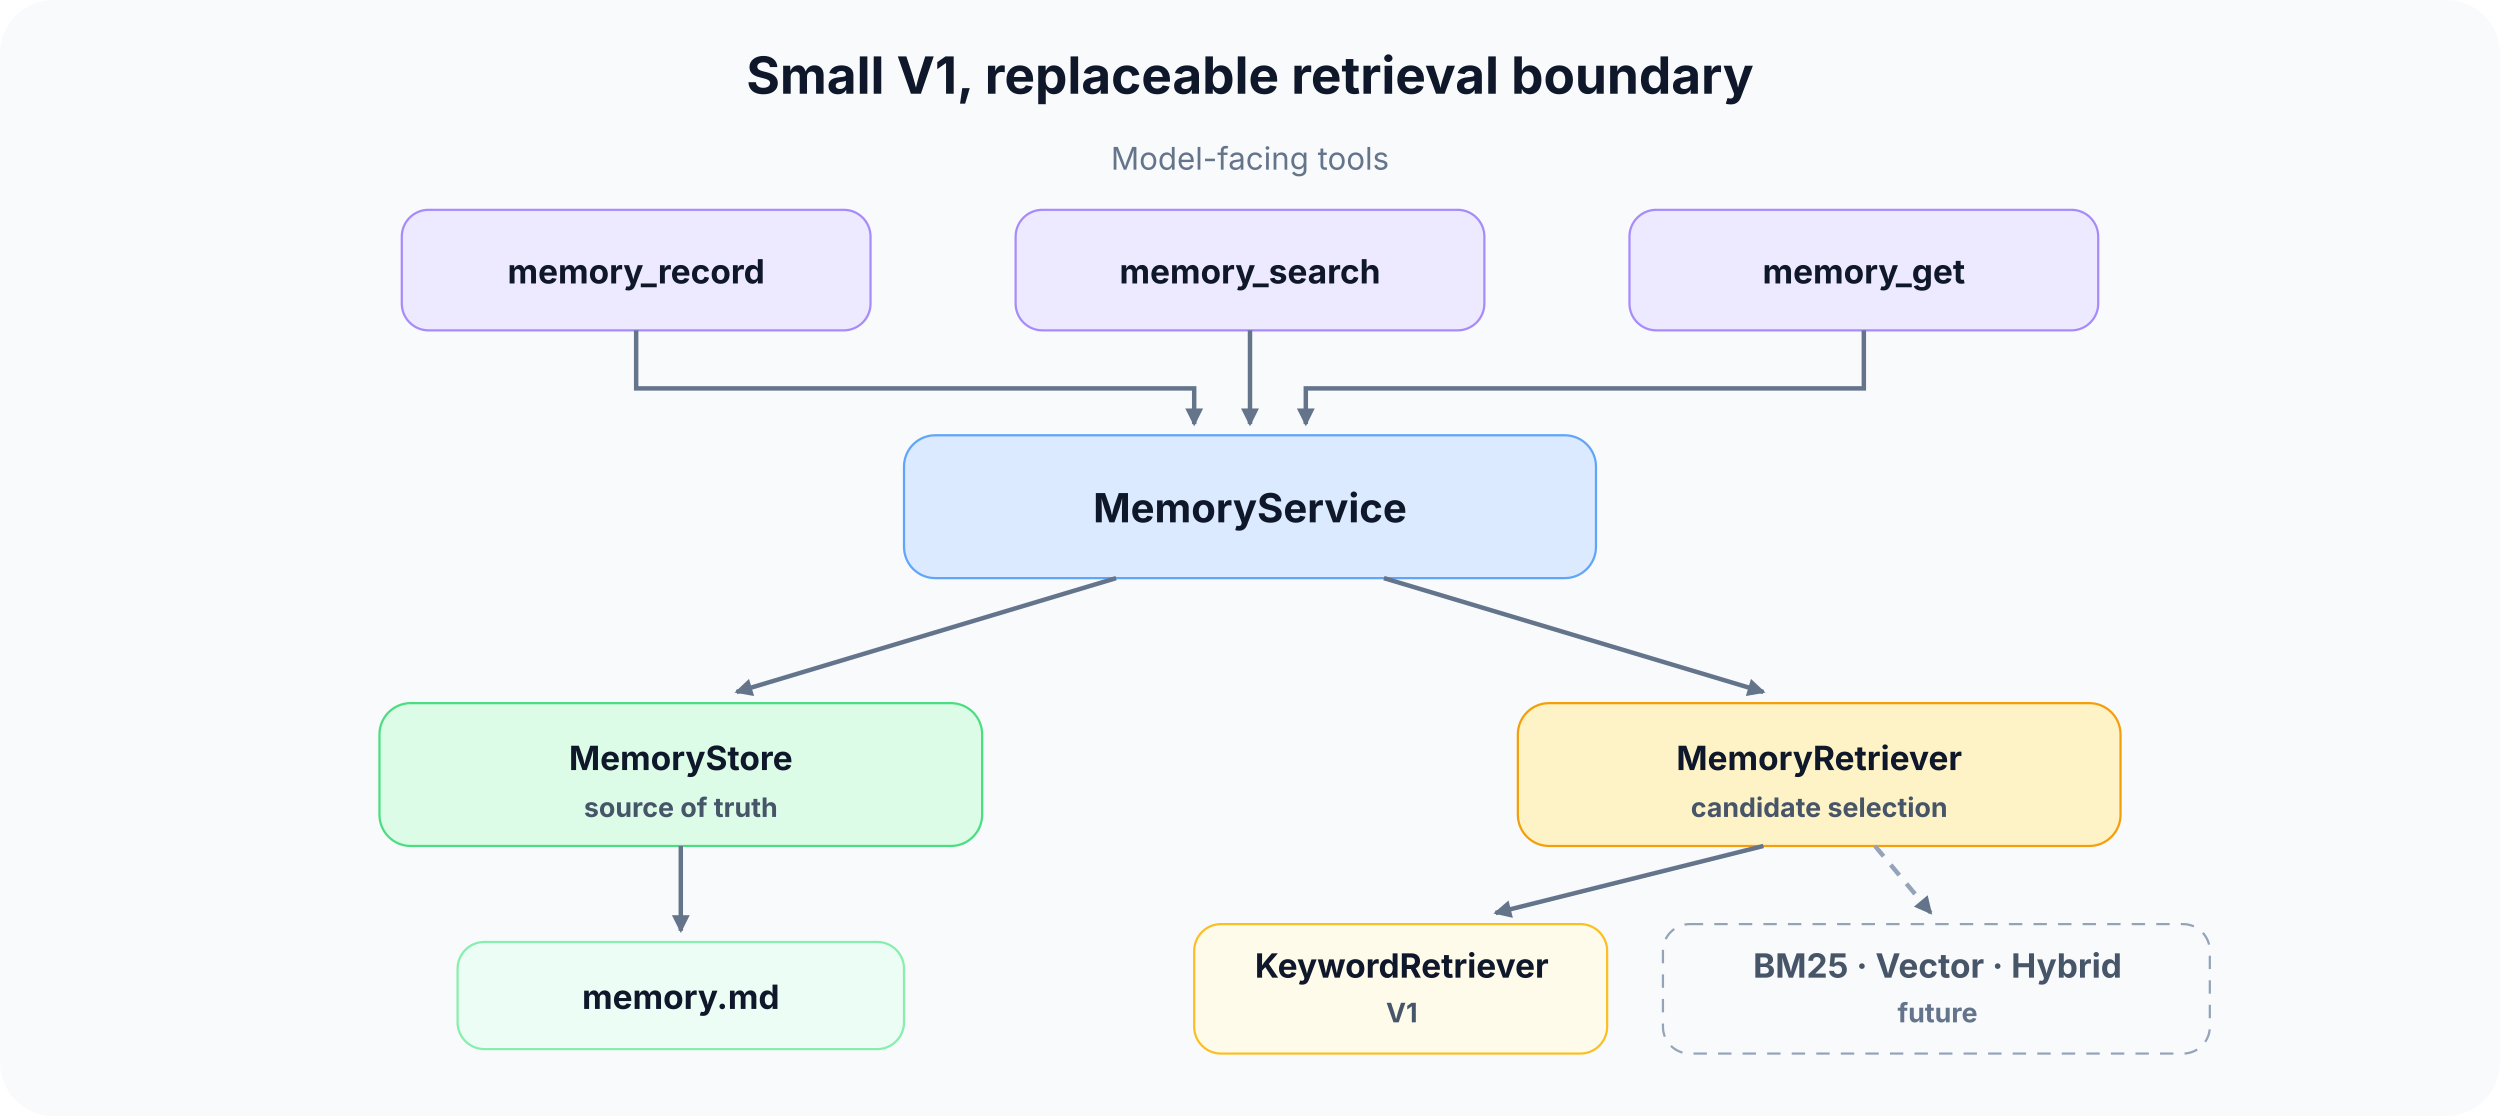
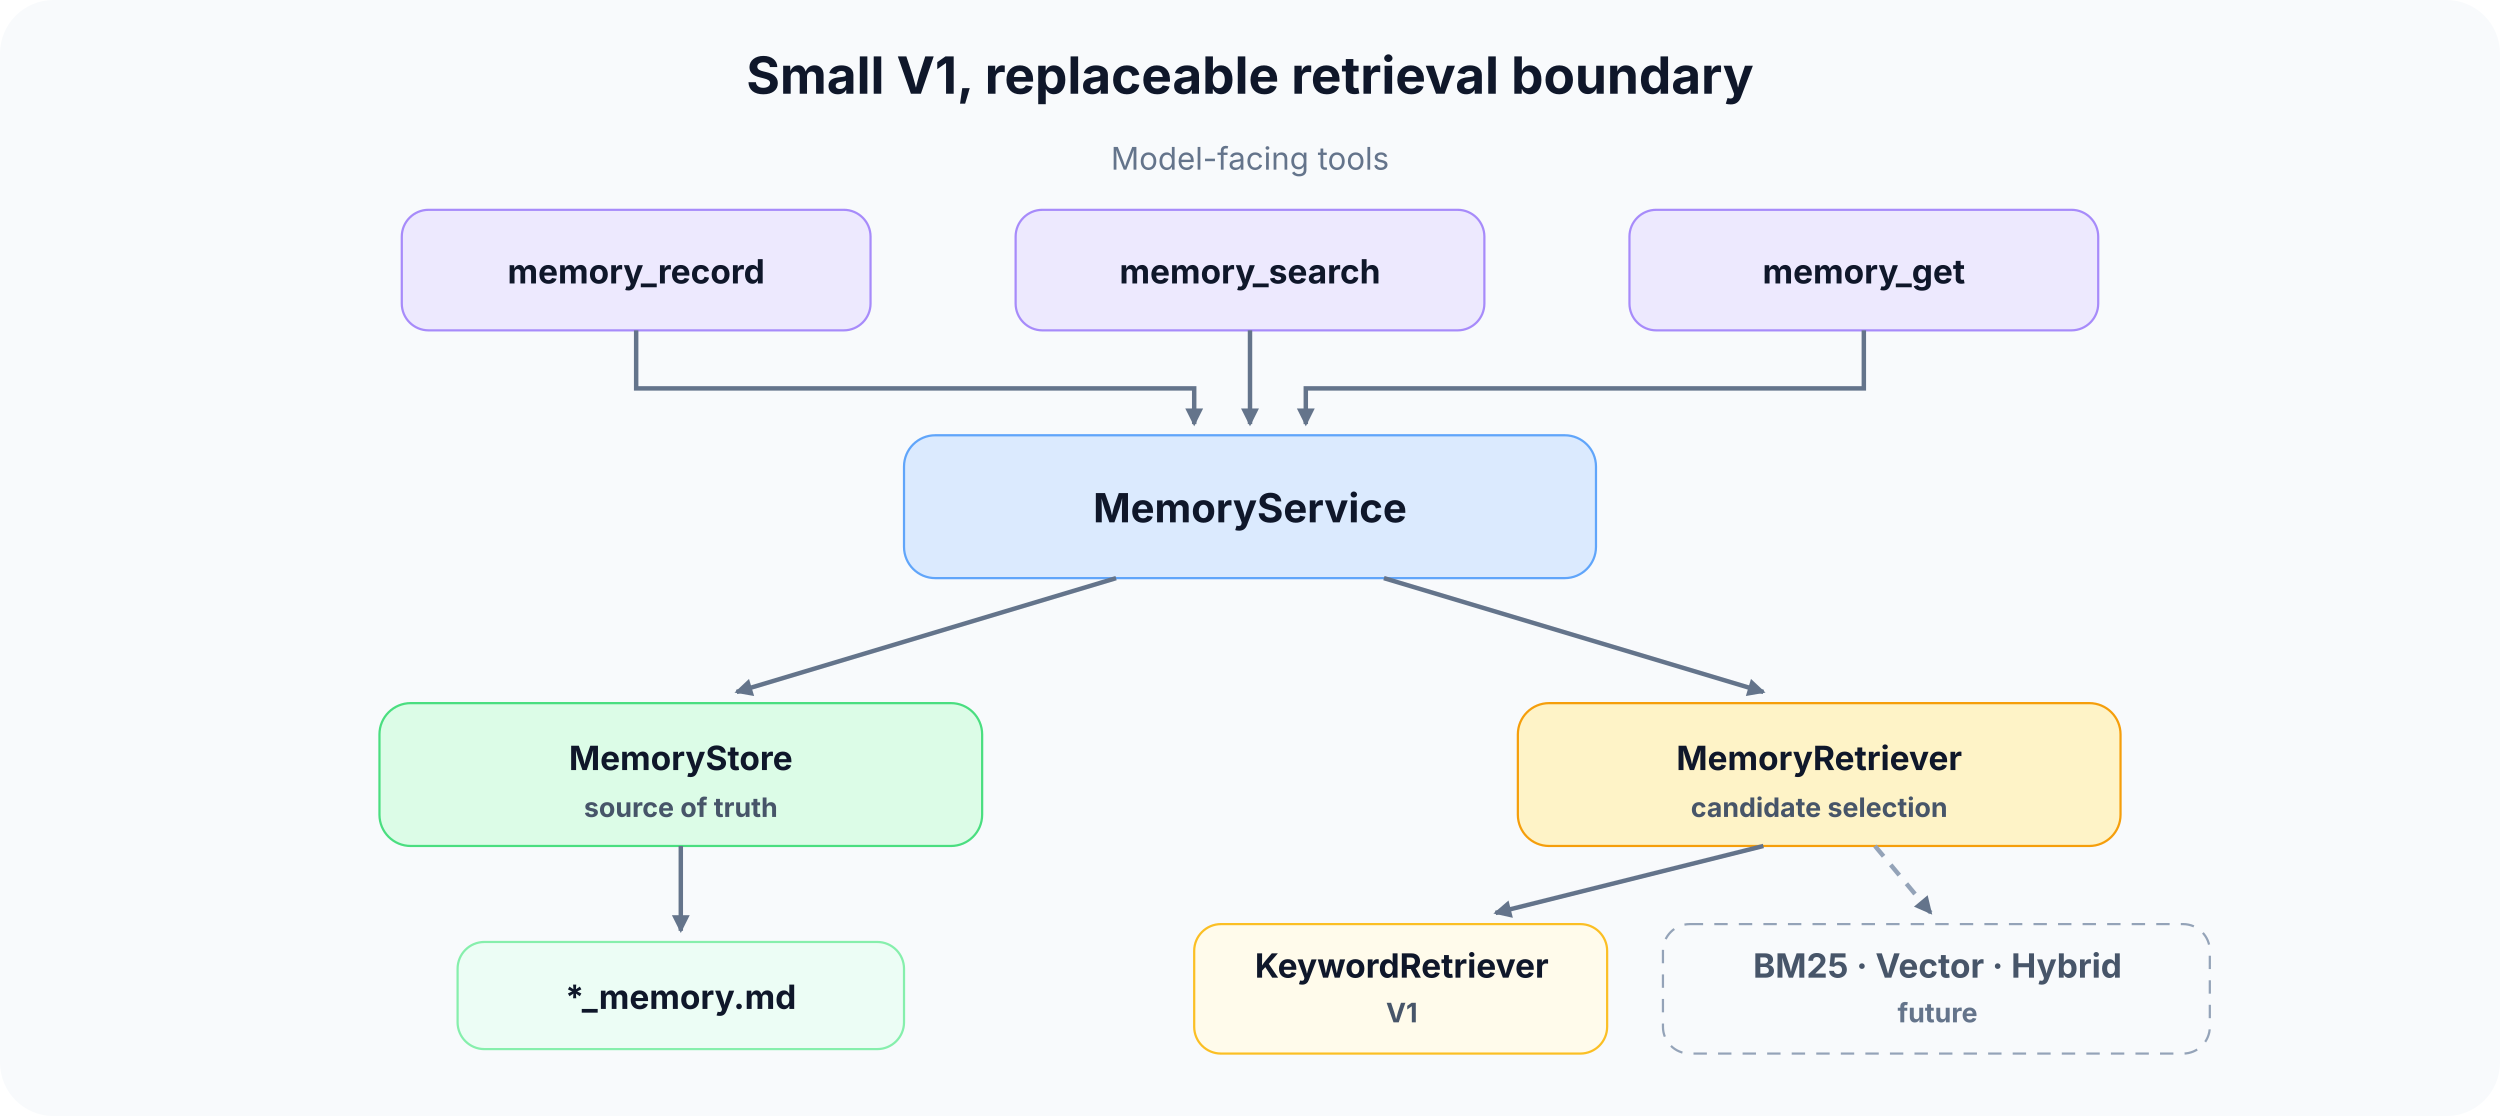
<svg xmlns="http://www.w3.org/2000/svg" width="1120" height="500" viewBox="0 0 1120 500" role="img" aria-labelledby="title desc">
  <defs>
    <marker id="a" viewBox="0 0 8 8" markerWidth="8" markerHeight="8" refX="7" refY="4" orient="auto" markerUnits="userSpaceOnUse">
      <path d="M0 0L8 4L0 8Z" fill="#64748b" />
    </marker>
  </defs>
  <rect width="1120" height="500" rx="24" fill="#f8fafc" />
  <g font-family="Inter,Segoe UI,sans-serif" text-anchor="middle">
    <text x="560" y="42" font-size="23" font-weight="700" fill="#0f172a">Small V1, replaceable retrieval boundary</text>
    <text x="560" y="76" font-size="14" fill="#64748b">Model-facing tools</text>
    <g font-size="15" font-weight="650" fill="#0f172a">
      <rect x="180" y="94" width="210" height="54" rx="12" fill="#ede9fe" stroke="#a78bfa" />
      <text x="285" y="127">memory_record</text>
      <rect x="455" y="94" width="210" height="54" rx="12" fill="#ede9fe" stroke="#a78bfa" />
      <text x="560" y="127">memory_search</text>
      <rect x="730" y="94" width="210" height="54" rx="12" fill="#ede9fe" stroke="#a78bfa" />
      <text x="835" y="127">memory_get</text>
      <rect x="405" y="195" width="310" height="64" rx="14" fill="#dbeafe" stroke="#60a5fa" />
      <text x="560" y="234" font-size="18">MemoryService</text>
      <rect x="170" y="315" width="270" height="64" rx="14" fill="#dcfce7" stroke="#4ade80" />
      <text x="305" y="345">MemoryStore</text>
      <text x="305" y="366" font-size="12" fill="#475569">source of truth</text>
      <rect x="680" y="315" width="270" height="64" rx="14" fill="#fef3c7" stroke="#f59e0b" />
      <text x="815" y="345">MemoryRetriever</text>
      <text x="815" y="366" font-size="12" fill="#475569">candidate selection</text>
      <rect x="205" y="422" width="200" height="48" rx="12" fill="#ecfdf5" stroke="#86efac" />
-       <text x="305" y="452">memory.md</text>
+       <text x="305" y="452">*_memory.md</text>
      <rect x="535" y="414" width="185" height="58" rx="12" fill="#fffbeb" stroke="#fbbf24" />
      <text x="628" y="438">KeywordRetriever</text>
      <text x="628" y="458" font-size="12" fill="#475569">V1</text>
      <rect x="745" y="414" width="245" height="58" rx="12" fill="none" stroke="#94a3b8" stroke-dasharray="6 5" />
      <text x="868" y="438" fill="#475569">BM25 · Vector · Hybrid</text>
      <text x="868" y="458" font-size="12" fill="#64748b">future</text>
    </g>
    <g fill="none" stroke="#64748b" stroke-width="2" marker-end="url(#a)">
      <path d="M285 148V174H535V190" />
      <path d="M560 148V190" />
      <path d="M835 148V174H585V190" />
      <path d="M500 259L330 310" />
      <path d="M620 259L790 310" />
      <path d="M305 379V417" />
      <path d="M790 379L670 409" />
    </g>
    <path d="M840 379L865 409" stroke="#94a3b8" stroke-width="2" stroke-dasharray="6 5" marker-end="url(#a)" />
  </g>
</svg>
